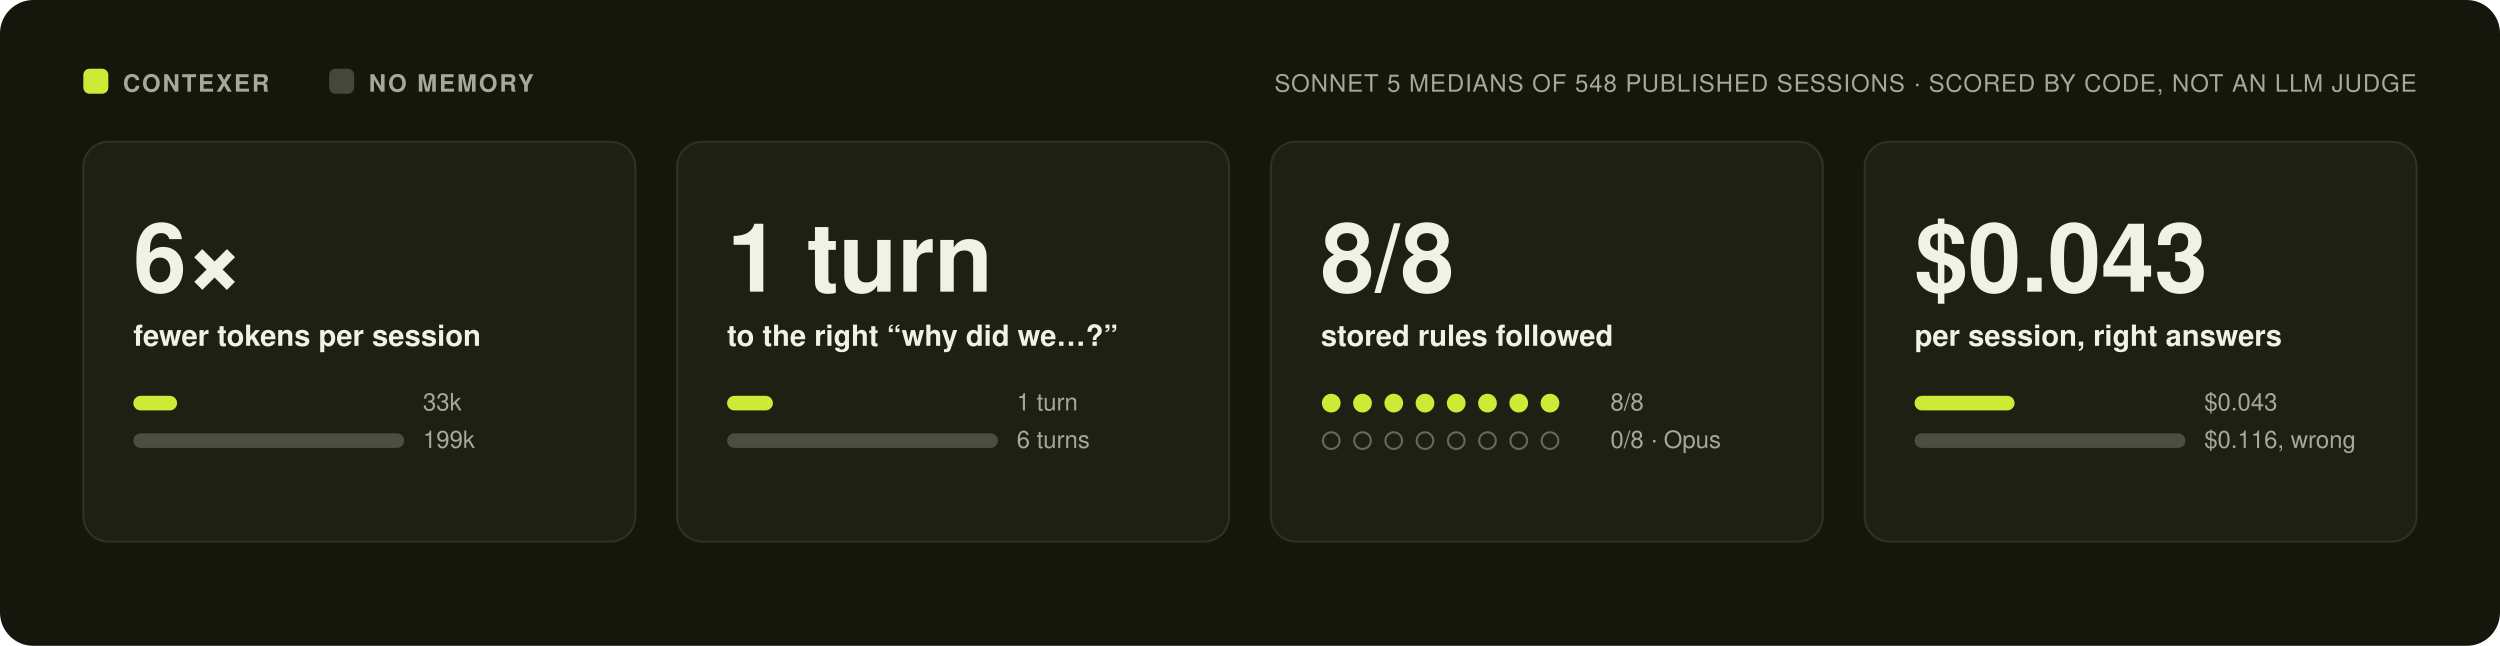
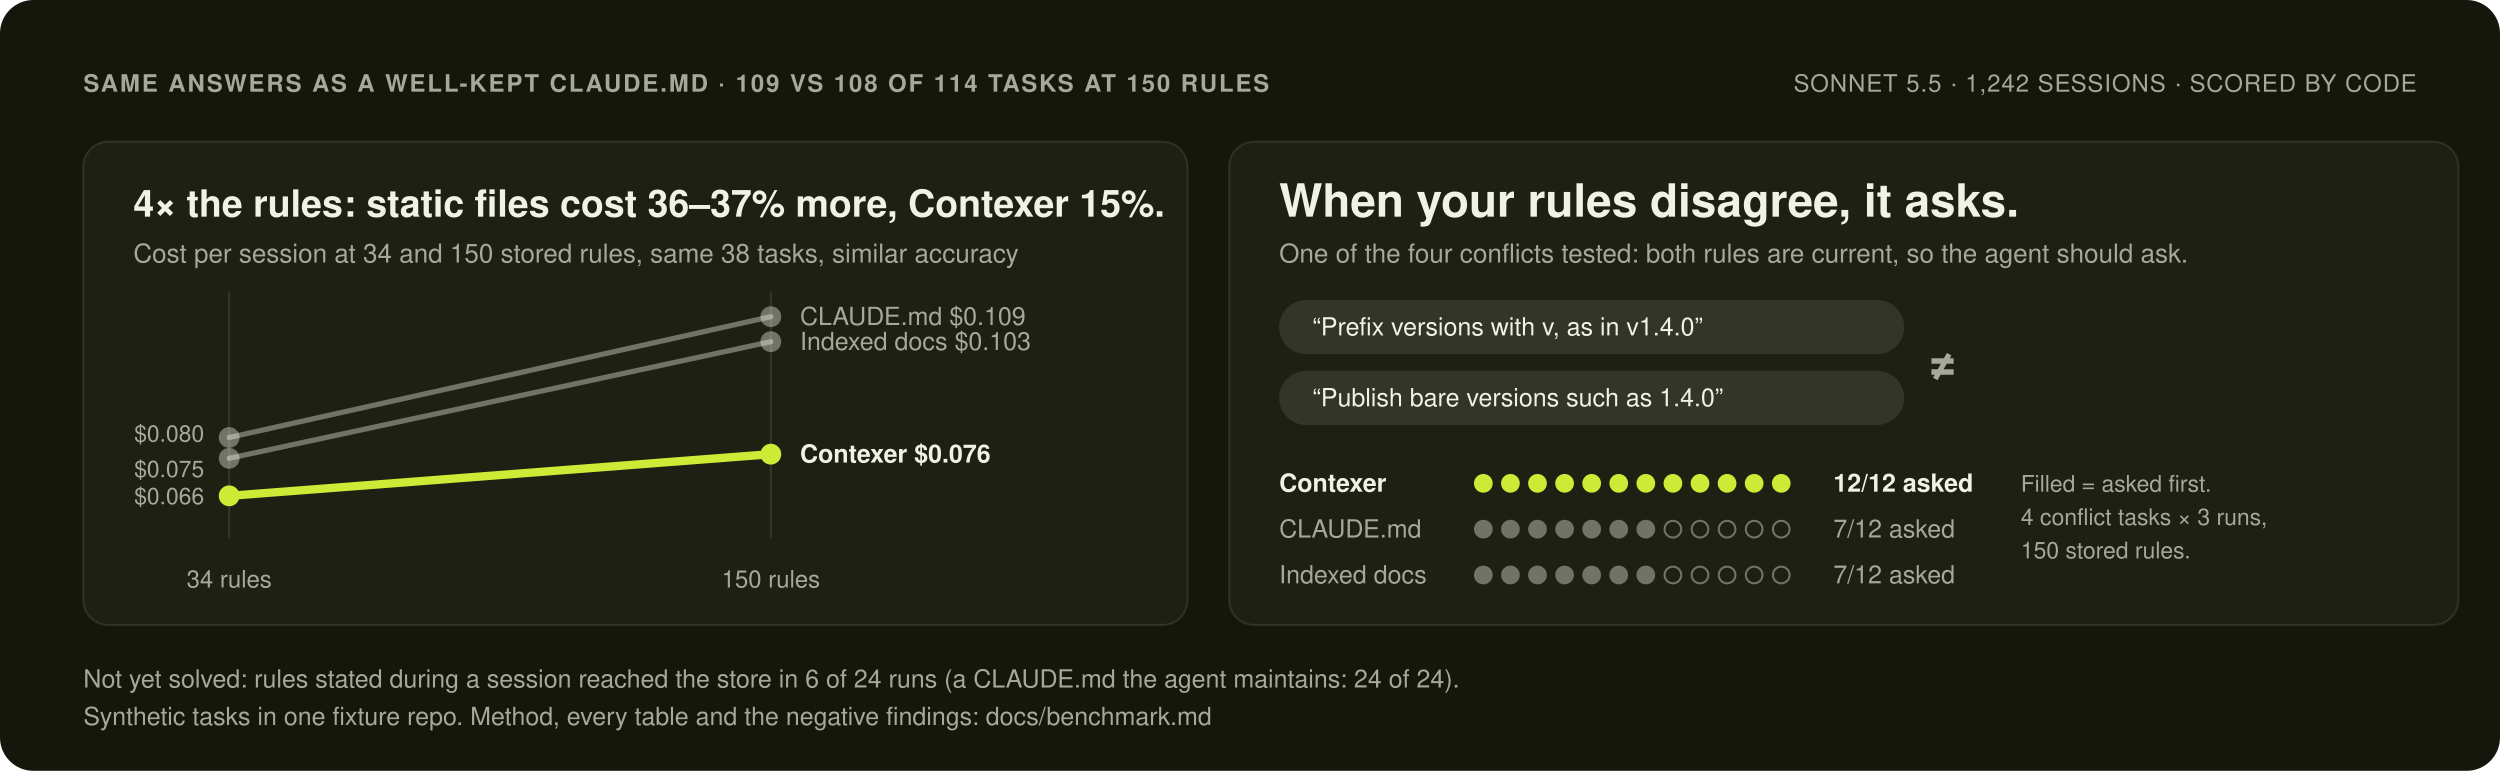
- <svg xmlns="http://www.w3.org/2000/svg" width="1200" height="310" viewBox="0 0 1200 310" role="img" aria-label="Benchmarks, medians across 548 published sessions, Contexer vs no memory: 6 times fewer tokens per session (32,804 vs 198,864); right answer in 1 turn vs 6; 8 of 8 stored rules followed (Sonnet 5) vs 0 of 8 (Opus); $0.043 per session vs $0.116">
-   <rect width="1200" height="310" rx="16" fill="#15170D" />
+ <svg xmlns="http://www.w3.org/2000/svg" width="1200" height="370" viewBox="0 0 1200 370" role="img" aria-label="Contexer adoption benchmark, Sonnet 5.5, 1,242 sessions scored by code. Cost per session as stored rules grow from 34 to 150: CLAUDE.md $0.080 to $0.109, indexed docs $0.075 to $0.103, Contexer $0.066 to $0.076, with accuracy level across the three (Contexer 109 of 114 tasks at 150 rules, the others 108). When two current rules contradict, Contexer asked the developer in 12 of 12 runs, CLAUDE.md and indexed docs in 7 of 12. Not yet solved: rules stated during a session reached the store in 6 of 24 runs.">
+   <rect width="1200" height="370" rx="16" fill="#15170D" />
  <g font-family="-apple-system, 'SF Pro Text', 'Segoe UI', Helvetica, Arial, sans-serif">
-     <rect x="40" y="33" width="12" height="12" rx="3" fill="#CDEB36" />
-     <text x="59" y="44" font-size="11.5" font-weight="600" letter-spacing="0.08em" fill="#A6A899">CONTEXER</text>
-     <rect x="158" y="33" width="12" height="12" rx="3" fill="#F2F1E6" fill-opacity="0.22" />
-     <text x="177" y="44" font-size="11.5" font-weight="600" letter-spacing="0.08em" fill="#A6A899">NO MEMORY</text>
-     <text x="1160" y="44" text-anchor="end" font-size="11.5" letter-spacing="0.04em" fill="#A6A899">SONNET 5 MEDIANS OF 548 PUBLISHED SESSIONS · SCORED BY CODE, NOT AN LLM JUDGE</text>
-     <rect x="40" y="68" width="265" height="192" rx="12" fill="#1D2013" stroke="#F2F1E6" stroke-opacity="0.1" />
-     <text x="64" y="140" font-size="46" font-weight="800" fill="#F2F1E6" style="font-variant-numeric: tabular-nums">6×</text>
-     <text x="64" y="166" font-size="14" font-weight="600" fill="#F2F1E6">fewer tokens per session</text>
-     <rect x="64" y="190" width="21" height="7" rx="3.5" fill="#CDEB36" />
-     <text x="203" y="197" font-size="11.5" fill="#A6A899" style="font-variant-numeric: tabular-nums">33k</text>
-     <rect x="64" y="208" width="130" height="7" rx="3.5" fill="#F2F1E6" fill-opacity="0.22" />
-     <text x="203" y="215" font-size="11.5" fill="#A6A899" style="font-variant-numeric: tabular-nums">199k</text>
-     <rect x="325" y="68" width="265" height="192" rx="12" fill="#1D2013" stroke="#F2F1E6" stroke-opacity="0.1" />
-     <text x="349" y="140" font-size="46" font-weight="800" fill="#F2F1E6" style="font-variant-numeric: tabular-nums">1 turn</text>
-     <text x="349" y="166" font-size="14" font-weight="600" fill="#F2F1E6">to the right “why did we…?”</text>
-     <rect x="349" y="190" width="22" height="7" rx="3.5" fill="#CDEB36" />
-     <text x="488" y="197" font-size="11.5" fill="#A6A899" style="font-variant-numeric: tabular-nums">1 turn</text>
-     <rect x="349" y="208" width="130" height="7" rx="3.5" fill="#F2F1E6" fill-opacity="0.22" />
-     <text x="488" y="215" font-size="11.5" fill="#A6A899" style="font-variant-numeric: tabular-nums">6 turns</text>
-     <rect x="610" y="68" width="265" height="192" rx="12" fill="#1D2013" stroke="#F2F1E6" stroke-opacity="0.1" />
-     <text x="634" y="140" font-size="46" font-weight="800" fill="#F2F1E6" style="font-variant-numeric: tabular-nums">8/8</text>
-     <text x="634" y="166" font-size="14" font-weight="600" fill="#F2F1E6">stored rules followed</text>
-     <g fill="#CDEB36">
-       <circle cx="639" cy="193.5" r="4.5" />
-       <circle cx="654" cy="193.5" r="4.5" />
-       <circle cx="669" cy="193.5" r="4.5" />
-       <circle cx="684" cy="193.5" r="4.5" />
-       <circle cx="699" cy="193.5" r="4.5" />
-       <circle cx="714" cy="193.5" r="4.5" />
-       <circle cx="729" cy="193.5" r="4.5" />
-       <circle cx="744" cy="193.5" r="4.5" />
-     </g>
-     <text x="773" y="197" font-size="11.5" fill="#A6A899" style="font-variant-numeric: tabular-nums">8/8</text>
-     <g fill="none" stroke="#F2F1E6" stroke-opacity="0.35">
-       <circle cx="639" cy="211.5" r="4" />
-       <circle cx="654" cy="211.5" r="4" />
-       <circle cx="669" cy="211.5" r="4" />
-       <circle cx="684" cy="211.5" r="4" />
-       <circle cx="699" cy="211.5" r="4" />
-       <circle cx="714" cy="211.5" r="4" />
-       <circle cx="729" cy="211.5" r="4" />
-       <circle cx="744" cy="211.5" r="4" />
-     </g>
-     <text x="773" y="215" font-size="11.5" fill="#A6A899" style="font-variant-numeric: tabular-nums">0/8 · Opus</text>
-     <rect x="895" y="68" width="265" height="192" rx="12" fill="#1D2013" stroke="#F2F1E6" stroke-opacity="0.1" />
-     <text x="919" y="140" font-size="46" font-weight="800" fill="#F2F1E6" style="font-variant-numeric: tabular-nums">$0.043</text>
-     <text x="919" y="166" font-size="14" font-weight="600" fill="#F2F1E6">per session, right answers</text>
-     <rect x="919" y="190" width="48" height="7" rx="3.5" fill="#CDEB36" />
-     <text x="1058" y="197" font-size="11.5" fill="#A6A899" style="font-variant-numeric: tabular-nums">$0.043</text>
-     <rect x="919" y="208" width="130" height="7" rx="3.5" fill="#F2F1E6" fill-opacity="0.22" />
-     <text x="1058" y="215" font-size="11.5" fill="#A6A899" style="font-variant-numeric: tabular-nums">$0.116, wrong</text>
+     <text x="40" y="44" font-size="11.5" font-weight="600" letter-spacing="0.08em" fill="#A6A899">SAME ANSWERS AS A WELL-KEPT CLAUDE.MD · 109 VS 108 OF 114 TASKS AT 150 RULES</text>
+     <text x="1160" y="44" text-anchor="end" font-size="11.5" letter-spacing="0.04em" fill="#A6A899">SONNET 5.5 · 1,242 SESSIONS · SCORED BY CODE</text>
+     <rect x="40" y="68" width="530" height="232" rx="12" fill="#1D2013" stroke="#F2F1E6" stroke-opacity="0.1" />
+     <text x="64" y="104" font-size="18" font-weight="800" fill="#F2F1E6">4× the rules: static files cost 36–37% more, Contexer 15%.</text>
+     <text x="64" y="126" font-size="12.5" fill="#A6A899">Cost per session at 34 and 150 stored rules, same 38 tasks, similar accuracy</text>
+     <line x1="110" y1="140" x2="110" y2="258" stroke="#F2F1E6" stroke-opacity="0.1" />
+     <text x="110" y="282" text-anchor="middle" font-size="11.5" fill="#A6A899">34 rules</text>
+     <line x1="370" y1="140" x2="370" y2="258" stroke="#F2F1E6" stroke-opacity="0.1" />
+     <text x="370" y="282" text-anchor="middle" font-size="11.5" fill="#A6A899">150 rules</text>
+     <line x1="110" y1="210.0" x2="370" y2="152.0" stroke="#F2F1E6" stroke-opacity="0.4" stroke-width="2.5" stroke-linecap="round" />
+     <circle cx="110" cy="210.0" r="5" fill="#F2F1E6" fill-opacity="0.4" />
+     <circle cx="370" cy="152.0" r="5" fill="#F2F1E6" fill-opacity="0.4" />
+     <text x="98" y="212.0" text-anchor="end" font-size="11" fill="#A6A899" style="font-variant-numeric: tabular-nums">$0.080</text>
+     <text x="384" y="156.0" font-size="12" font-weight="400" fill="#A6A899" style="font-variant-numeric: tabular-nums">CLAUDE.md $0.109</text>
+     <line x1="110" y1="220.0" x2="370" y2="164.0" stroke="#F2F1E6" stroke-opacity="0.4" stroke-width="2.5" stroke-linecap="round" />
+     <circle cx="110" cy="220.0" r="5" fill="#F2F1E6" fill-opacity="0.4" />
+     <circle cx="370" cy="164.0" r="5" fill="#F2F1E6" fill-opacity="0.4" />
+     <text x="98" y="229.0" text-anchor="end" font-size="11" fill="#A6A899" style="font-variant-numeric: tabular-nums">$0.075</text>
+     <text x="384" y="168.0" font-size="12" font-weight="400" fill="#A6A899" style="font-variant-numeric: tabular-nums">Indexed docs $0.103</text>
+     <line x1="110" y1="238.0" x2="370" y2="218.0" stroke="#CDEB36" stroke-width="4" stroke-linecap="round" />
+     <circle cx="110" cy="238.0" r="5" fill="#CDEB36" />
+     <circle cx="370" cy="218.0" r="5" fill="#CDEB36" />
+     <text x="98" y="242.0" text-anchor="end" font-size="11" fill="#A6A899" style="font-variant-numeric: tabular-nums">$0.066</text>
+     <text x="384" y="222.0" font-size="12" font-weight="700" fill="#F2F1E6" style="font-variant-numeric: tabular-nums">Contexer $0.076</text>
+     <text x="64" y="282" font-size="0"> </text>
+     <rect x="590" y="68" width="590" height="232" rx="12" fill="#1D2013" stroke="#F2F1E6" stroke-opacity="0.1" />
+     <text x="614" y="104" font-size="22" font-weight="800" fill="#F2F1E6">When your rules disagree, it asks.</text>
+     <text x="614" y="126" font-size="12.5" fill="#A6A899">One of the four conflicts tested: both rules are current, so the agent should ask.</text>
+     <rect x="614" y="144" width="300" height="26" rx="13" fill="#F2F1E6" fill-opacity="0.1" />
+     <text x="630" y="161" font-size="12" fill="#F2F1E6">“Prefix versions with v, as in v1.4.0”</text>
+     <rect x="614" y="178" width="300" height="26" rx="13" fill="#F2F1E6" fill-opacity="0.1" />
+     <text x="630" y="195" font-size="12" fill="#F2F1E6">“Publish bare versions such as 1.4.0”</text>
+     <text x="926" y="181" font-size="22" font-weight="800" fill="#A6A899">≠</text>
+     <text x="614" y="236" font-size="12" font-weight="700" fill="#F2F1E6">Contexer</text>
+     <circle cx="712" cy="232" r="4.5" fill="#CDEB36" />
+     <circle cx="725" cy="232" r="4.5" fill="#CDEB36" />
+     <circle cx="738" cy="232" r="4.5" fill="#CDEB36" />
+     <circle cx="751" cy="232" r="4.5" fill="#CDEB36" />
+     <circle cx="764" cy="232" r="4.5" fill="#CDEB36" />
+     <circle cx="777" cy="232" r="4.5" fill="#CDEB36" />
+     <circle cx="790" cy="232" r="4.5" fill="#CDEB36" />
+     <circle cx="803" cy="232" r="4.5" fill="#CDEB36" />
+     <circle cx="816" cy="232" r="4.5" fill="#CDEB36" />
+     <circle cx="829" cy="232" r="4.5" fill="#CDEB36" />
+     <circle cx="842" cy="232" r="4.5" fill="#CDEB36" />
+     <circle cx="855" cy="232" r="4.5" fill="#CDEB36" />
+     <text x="880" y="236" font-size="12" font-weight="700" fill="#F2F1E6" style="font-variant-numeric: tabular-nums">12/12 asked</text>
+     <text x="614" y="258" font-size="12" font-weight="400" fill="#A6A899">CLAUDE.md</text>
+     <circle cx="712" cy="254" r="4.5" fill="#F2F1E6" fill-opacity="0.4" />
+     <circle cx="725" cy="254" r="4.5" fill="#F2F1E6" fill-opacity="0.4" />
+     <circle cx="738" cy="254" r="4.5" fill="#F2F1E6" fill-opacity="0.4" />
+     <circle cx="751" cy="254" r="4.5" fill="#F2F1E6" fill-opacity="0.4" />
+     <circle cx="764" cy="254" r="4.5" fill="#F2F1E6" fill-opacity="0.4" />
+     <circle cx="777" cy="254" r="4.5" fill="#F2F1E6" fill-opacity="0.4" />
+     <circle cx="790" cy="254" r="4.5" fill="#F2F1E6" fill-opacity="0.4" />
+     <circle cx="803" cy="254" r="4" fill="none" stroke="#F2F1E6" stroke-opacity="0.4" />
+     <circle cx="816" cy="254" r="4" fill="none" stroke="#F2F1E6" stroke-opacity="0.4" />
+     <circle cx="829" cy="254" r="4" fill="none" stroke="#F2F1E6" stroke-opacity="0.4" />
+     <circle cx="842" cy="254" r="4" fill="none" stroke="#F2F1E6" stroke-opacity="0.4" />
+     <circle cx="855" cy="254" r="4" fill="none" stroke="#F2F1E6" stroke-opacity="0.4" />
+     <text x="880" y="258" font-size="12" font-weight="400" fill="#A6A899" style="font-variant-numeric: tabular-nums">7/12 asked</text>
+     <text x="614" y="280" font-size="12" font-weight="400" fill="#A6A899">Indexed docs</text>
+     <circle cx="712" cy="276" r="4.5" fill="#F2F1E6" fill-opacity="0.4" />
+     <circle cx="725" cy="276" r="4.5" fill="#F2F1E6" fill-opacity="0.4" />
+     <circle cx="738" cy="276" r="4.5" fill="#F2F1E6" fill-opacity="0.4" />
+     <circle cx="751" cy="276" r="4.5" fill="#F2F1E6" fill-opacity="0.4" />
+     <circle cx="764" cy="276" r="4.5" fill="#F2F1E6" fill-opacity="0.4" />
+     <circle cx="777" cy="276" r="4.5" fill="#F2F1E6" fill-opacity="0.4" />
+     <circle cx="790" cy="276" r="4.5" fill="#F2F1E6" fill-opacity="0.4" />
+     <circle cx="803" cy="276" r="4" fill="none" stroke="#F2F1E6" stroke-opacity="0.4" />
+     <circle cx="816" cy="276" r="4" fill="none" stroke="#F2F1E6" stroke-opacity="0.4" />
+     <circle cx="829" cy="276" r="4" fill="none" stroke="#F2F1E6" stroke-opacity="0.4" />
+     <circle cx="842" cy="276" r="4" fill="none" stroke="#F2F1E6" stroke-opacity="0.4" />
+     <circle cx="855" cy="276" r="4" fill="none" stroke="#F2F1E6" stroke-opacity="0.4" />
+     <text x="880" y="280" font-size="12" font-weight="400" fill="#A6A899" style="font-variant-numeric: tabular-nums">7/12 asked</text>
+     <text x="970" y="236" font-size="11" fill="#A6A899">Filled = asked first.</text>
+     <text x="970" y="252" font-size="11" fill="#A6A899">4 conflict tasks × 3 runs,</text>
+     <text x="970" y="268" font-size="11" fill="#A6A899">150 stored rules.</text>
+     <text x="40" y="330" font-size="12" fill="#A6A899">Not yet solved: rules stated during a session reached the store in 6 of 24 runs (a CLAUDE.md the agent maintains: 24 of 24).</text>
+     <text x="40" y="348" font-size="12" fill="#A6A899">Synthetic tasks in one fixture repo. Method, every table and the negative findings: docs/benchmark.md</text>
  </g>
</svg>
